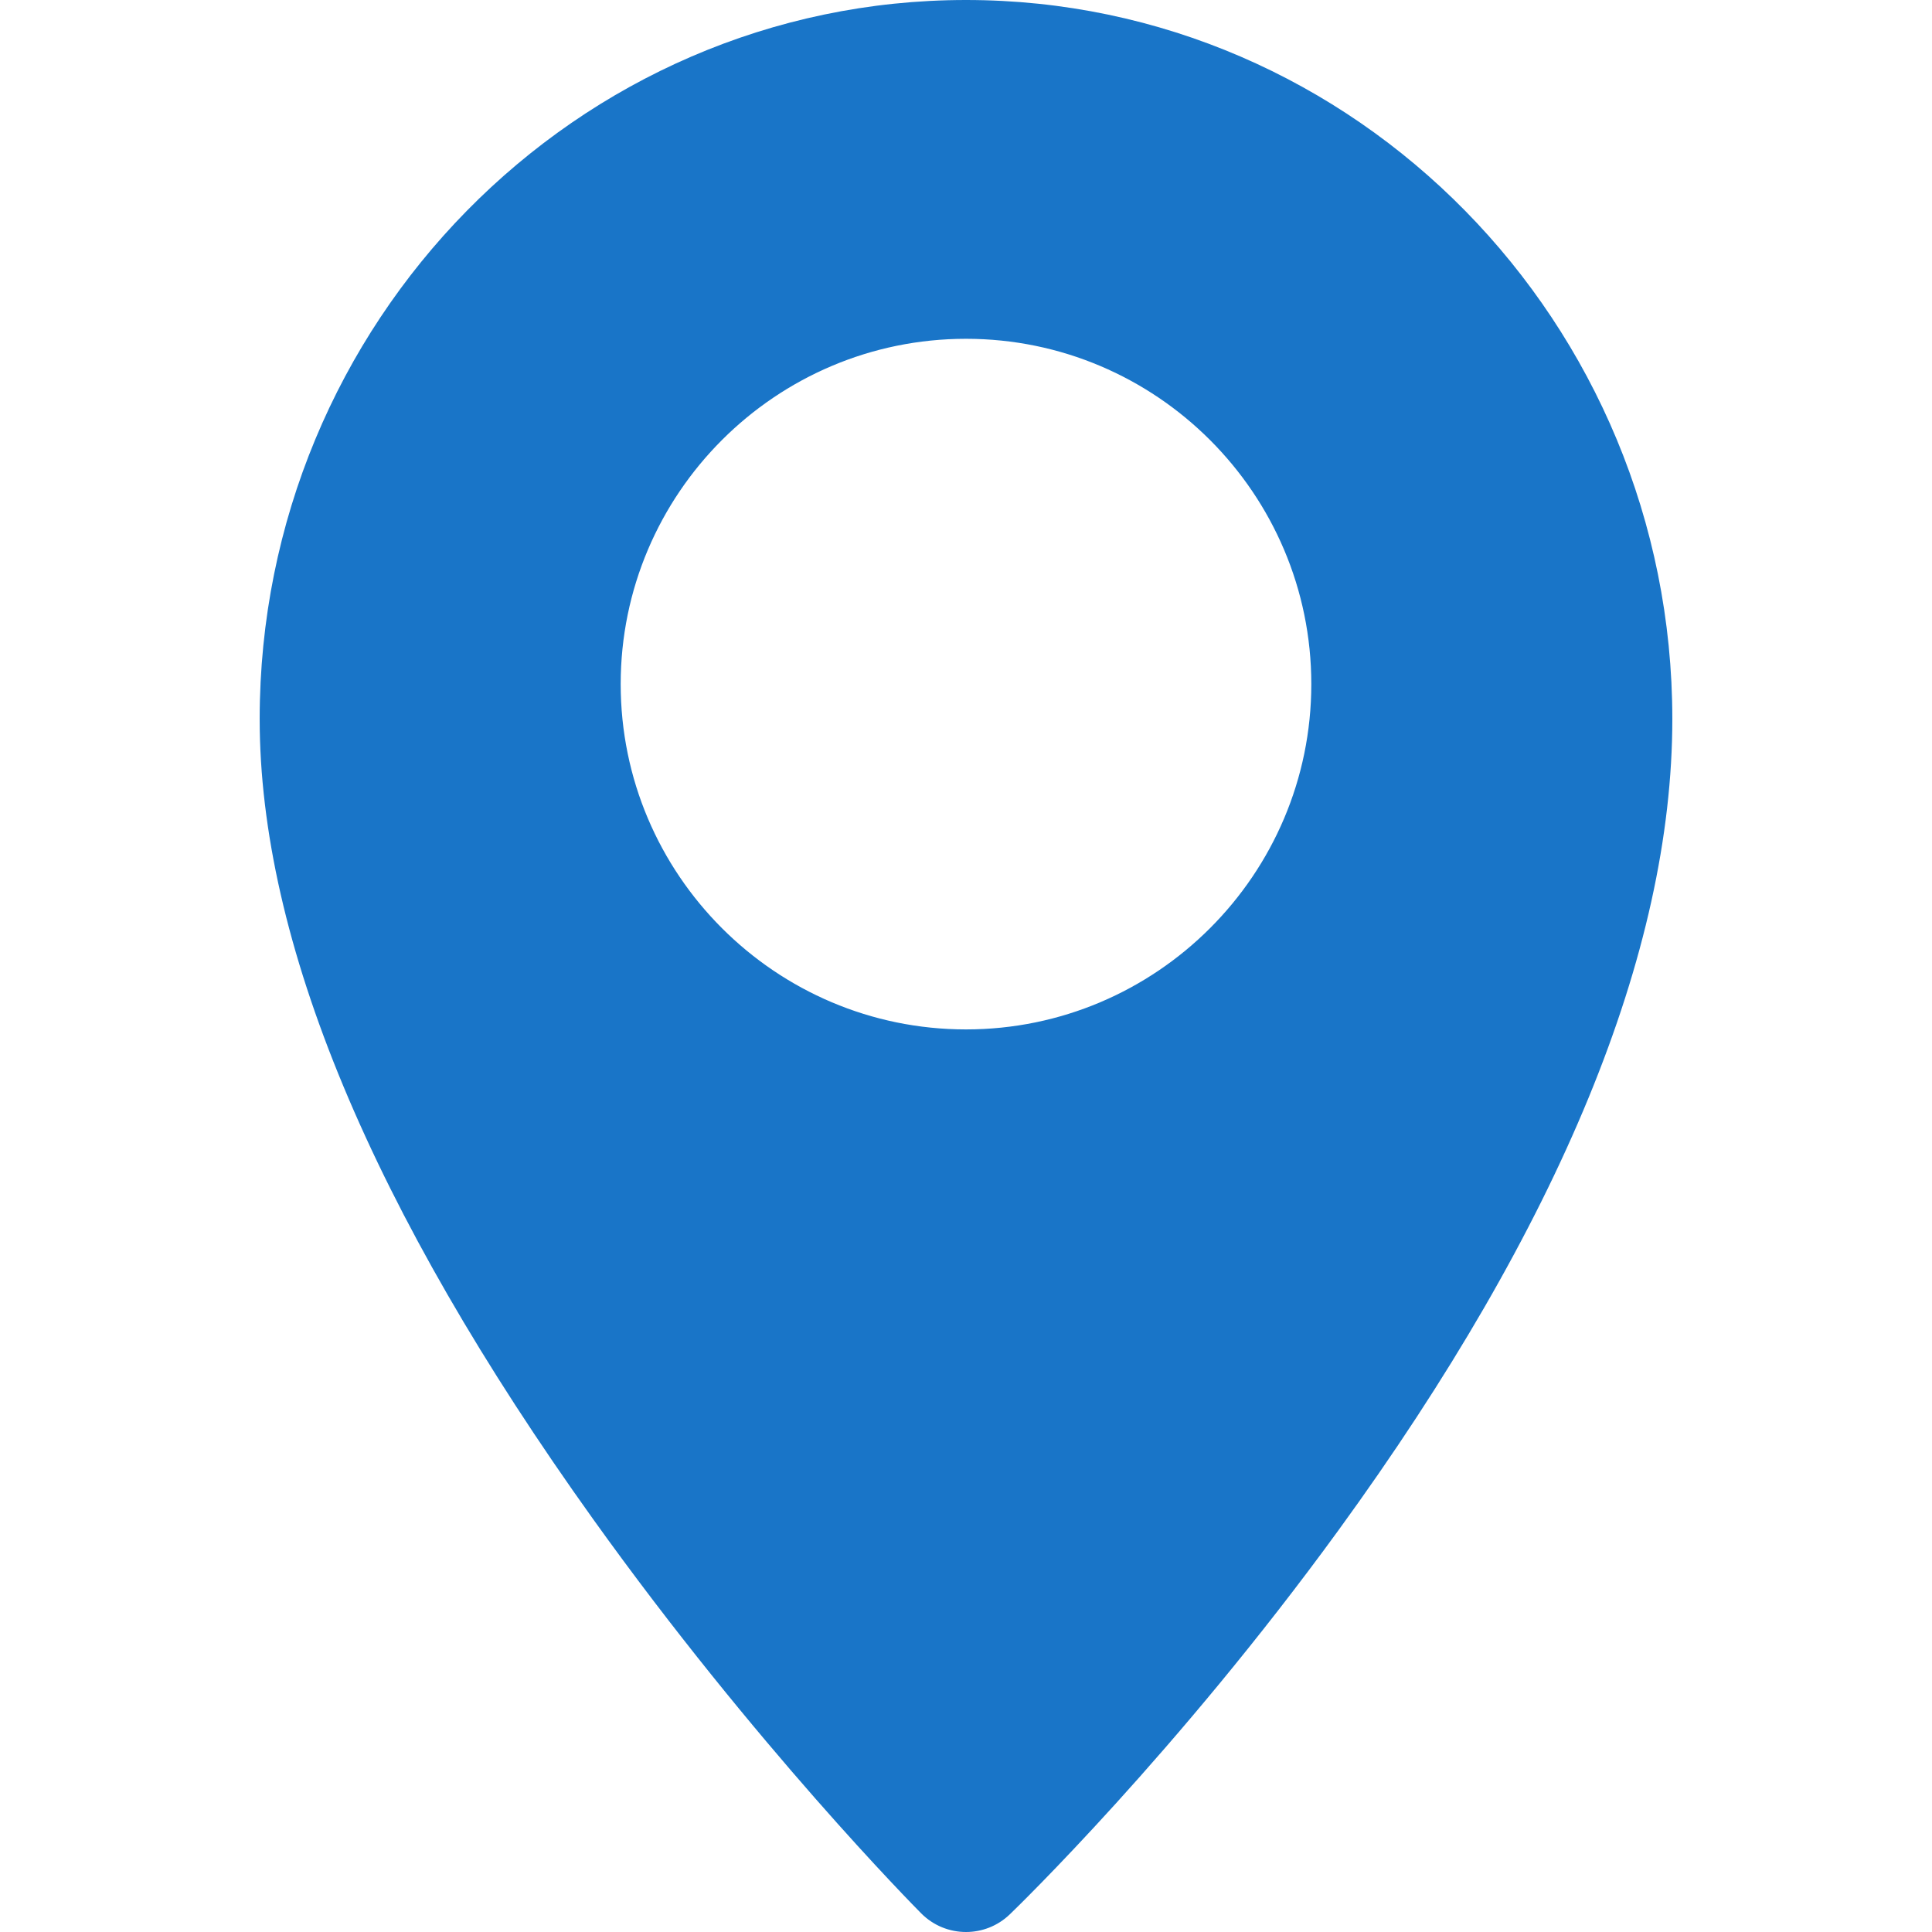
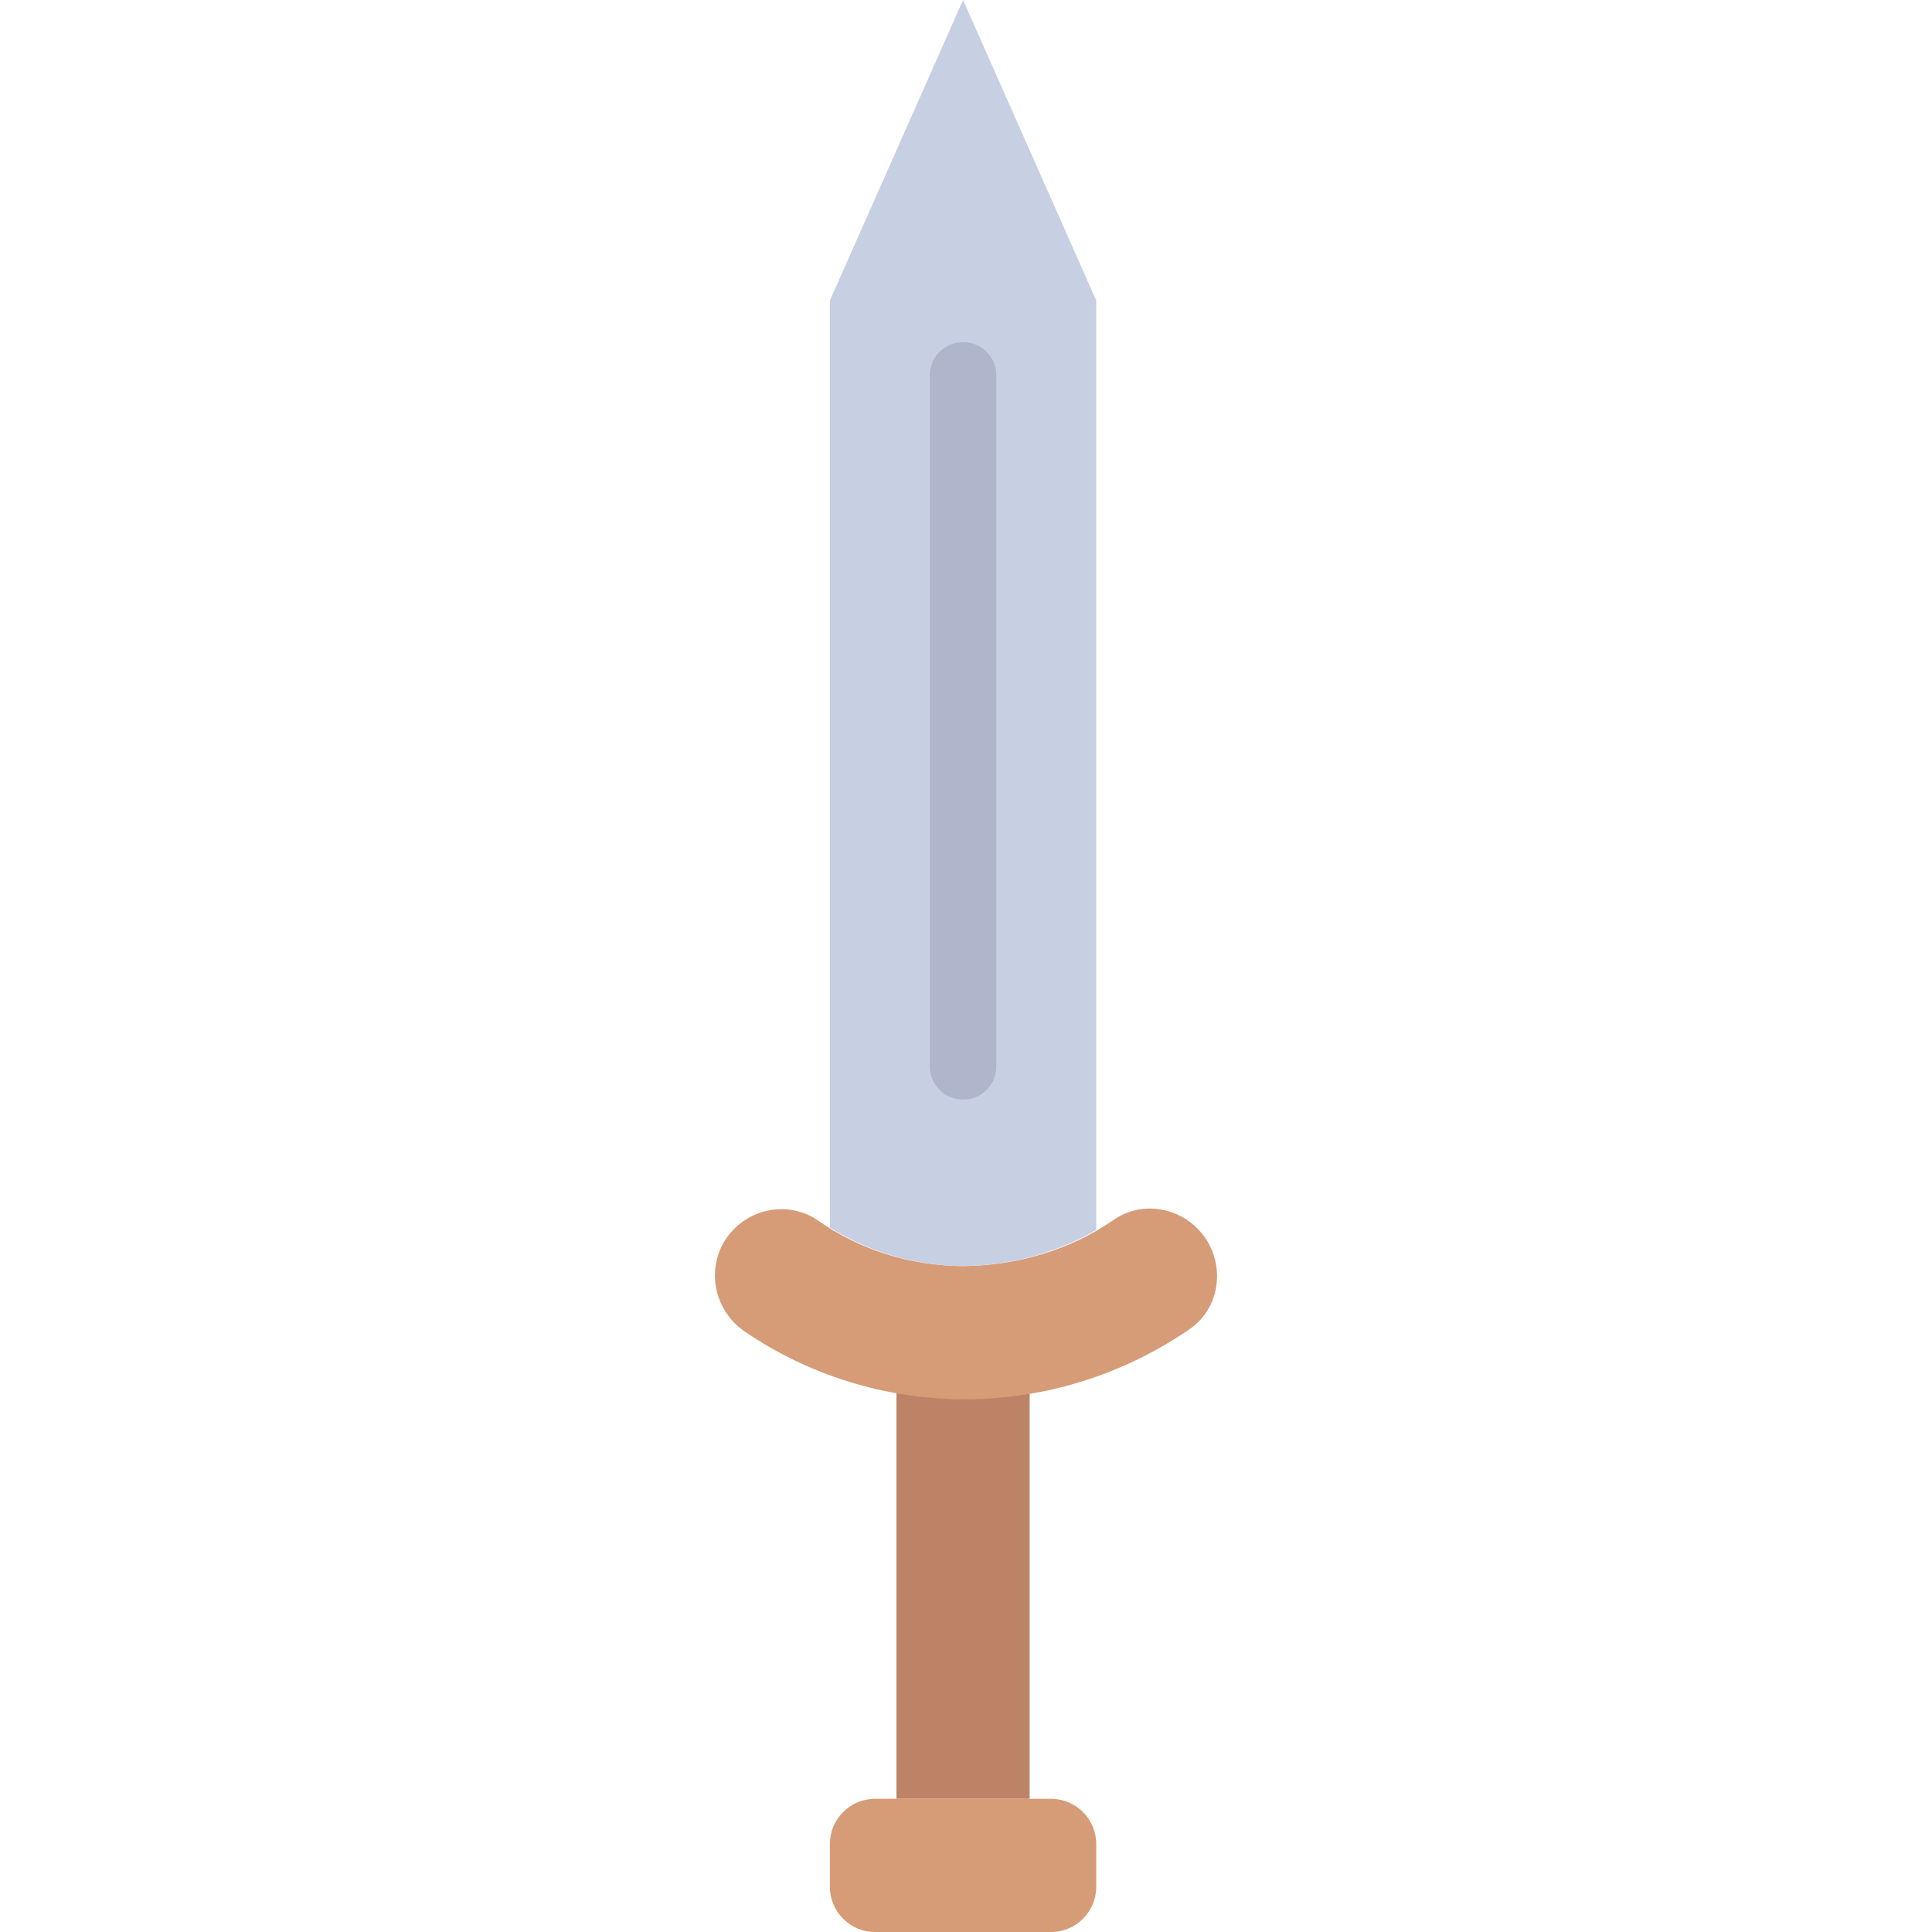
- <svg xmlns="http://www.w3.org/2000/svg" viewBox="0 0 511.999 511.999">
-   <defs />
-   <path fill="#1975c8" d="M255.999 0C152.786 0 68.817 85.478 68.817 190.545c0 58.77 29.724 130.103 88.349 212.017 42.902 59.948 85.178 102.702 86.957 104.494 3.27 3.292 7.572 4.943 11.879 4.943 4.182 0 8.367-1.558 11.611-4.683 1.783-1.717 44.166-42.74 87.149-101.86 58.672-80.701 88.421-153.007 88.421-214.912C443.181 85.478 359.21 0 255.999 0zm0 272.806c-50.46 0-91.511-41.052-91.511-91.511s41.052-91.511 91.511-91.511 91.511 41.052 91.511 91.511-41.053 91.511-91.511 91.511z" />
+ <svg xmlns="http://www.w3.org/2000/svg" version="1.1" id="Layer_1" x="0px" y="0px" viewBox="0 0 503.537 503.537" style="enable-background:new 0 0 503.537 503.537;" xml:space="preserve">
+   <g transform="translate(0 -1)">
+     <polygon style="fill:#BD8366;" points="233.644,469.825 268.356,469.825 268.356,357.012 233.644,357.012  " />
+     <g>
+       <path style="fill:#D69C77;" d="M273.928,504.537h-45.854c-6.508,0-11.785-5.276-11.785-11.785V481.61    c0-6.508,5.276-11.785,11.785-11.785h45.854c6.508,0,11.785,5.276,11.785,11.785v11.143    C285.712,499.261,280.436,504.537,273.928,504.537" />
+       <path style="fill:#D69C77;" d="M251.449,365.692h-0.686c-20.367-0.139-40.136-6.396-56.598-17.608    c-9.303-6.335-10.596-19.525-2.386-27.223c5.884-5.51,14.865-6.344,21.469-1.718c10.874,7.611,23.89,11.741,37.749,11.837    c14.501-0.156,27.969-4.244,39.329-12.097c6.639-4.582,15.655-3.593,21.469,2.013l0.026,0.026    c7.741,7.454,7.107,20.367-1.744,26.468C292.982,359.184,272.467,365.692,251.449,365.692" />
+     </g>
+     <path style="fill:#C7CFE3;" d="M251,330.98c12.618-0.139,24.368-3.428,34.712-9.407V79.319L251,1l-34.712,78.319v241.621   C226.528,327.3,238.373,330.893,251,330.98" />
+     <path style="fill:#AFB5CB;" d="M251,287.588c-4.79,0-8.678-3.888-8.678-8.678V98.842c0-4.79,3.888-8.678,8.678-8.678   s8.678,3.888,8.678,8.678V278.91C259.678,283.7,255.79,287.588,251,287.588" />
+   </g>
+   <g>
+ </g>
+   <g>
+ </g>
+   <g>
+ </g>
+   <g>
+ </g>
+   <g>
+ </g>
+   <g>
+ </g>
+   <g>
+ </g>
+   <g>
+ </g>
+   <g>
+ </g>
+   <g>
+ </g>
+   <g>
+ </g>
+   <g>
+ </g>
+   <g>
+ </g>
+   <g>
+ </g>
+   <g>
+ </g>
</svg>
